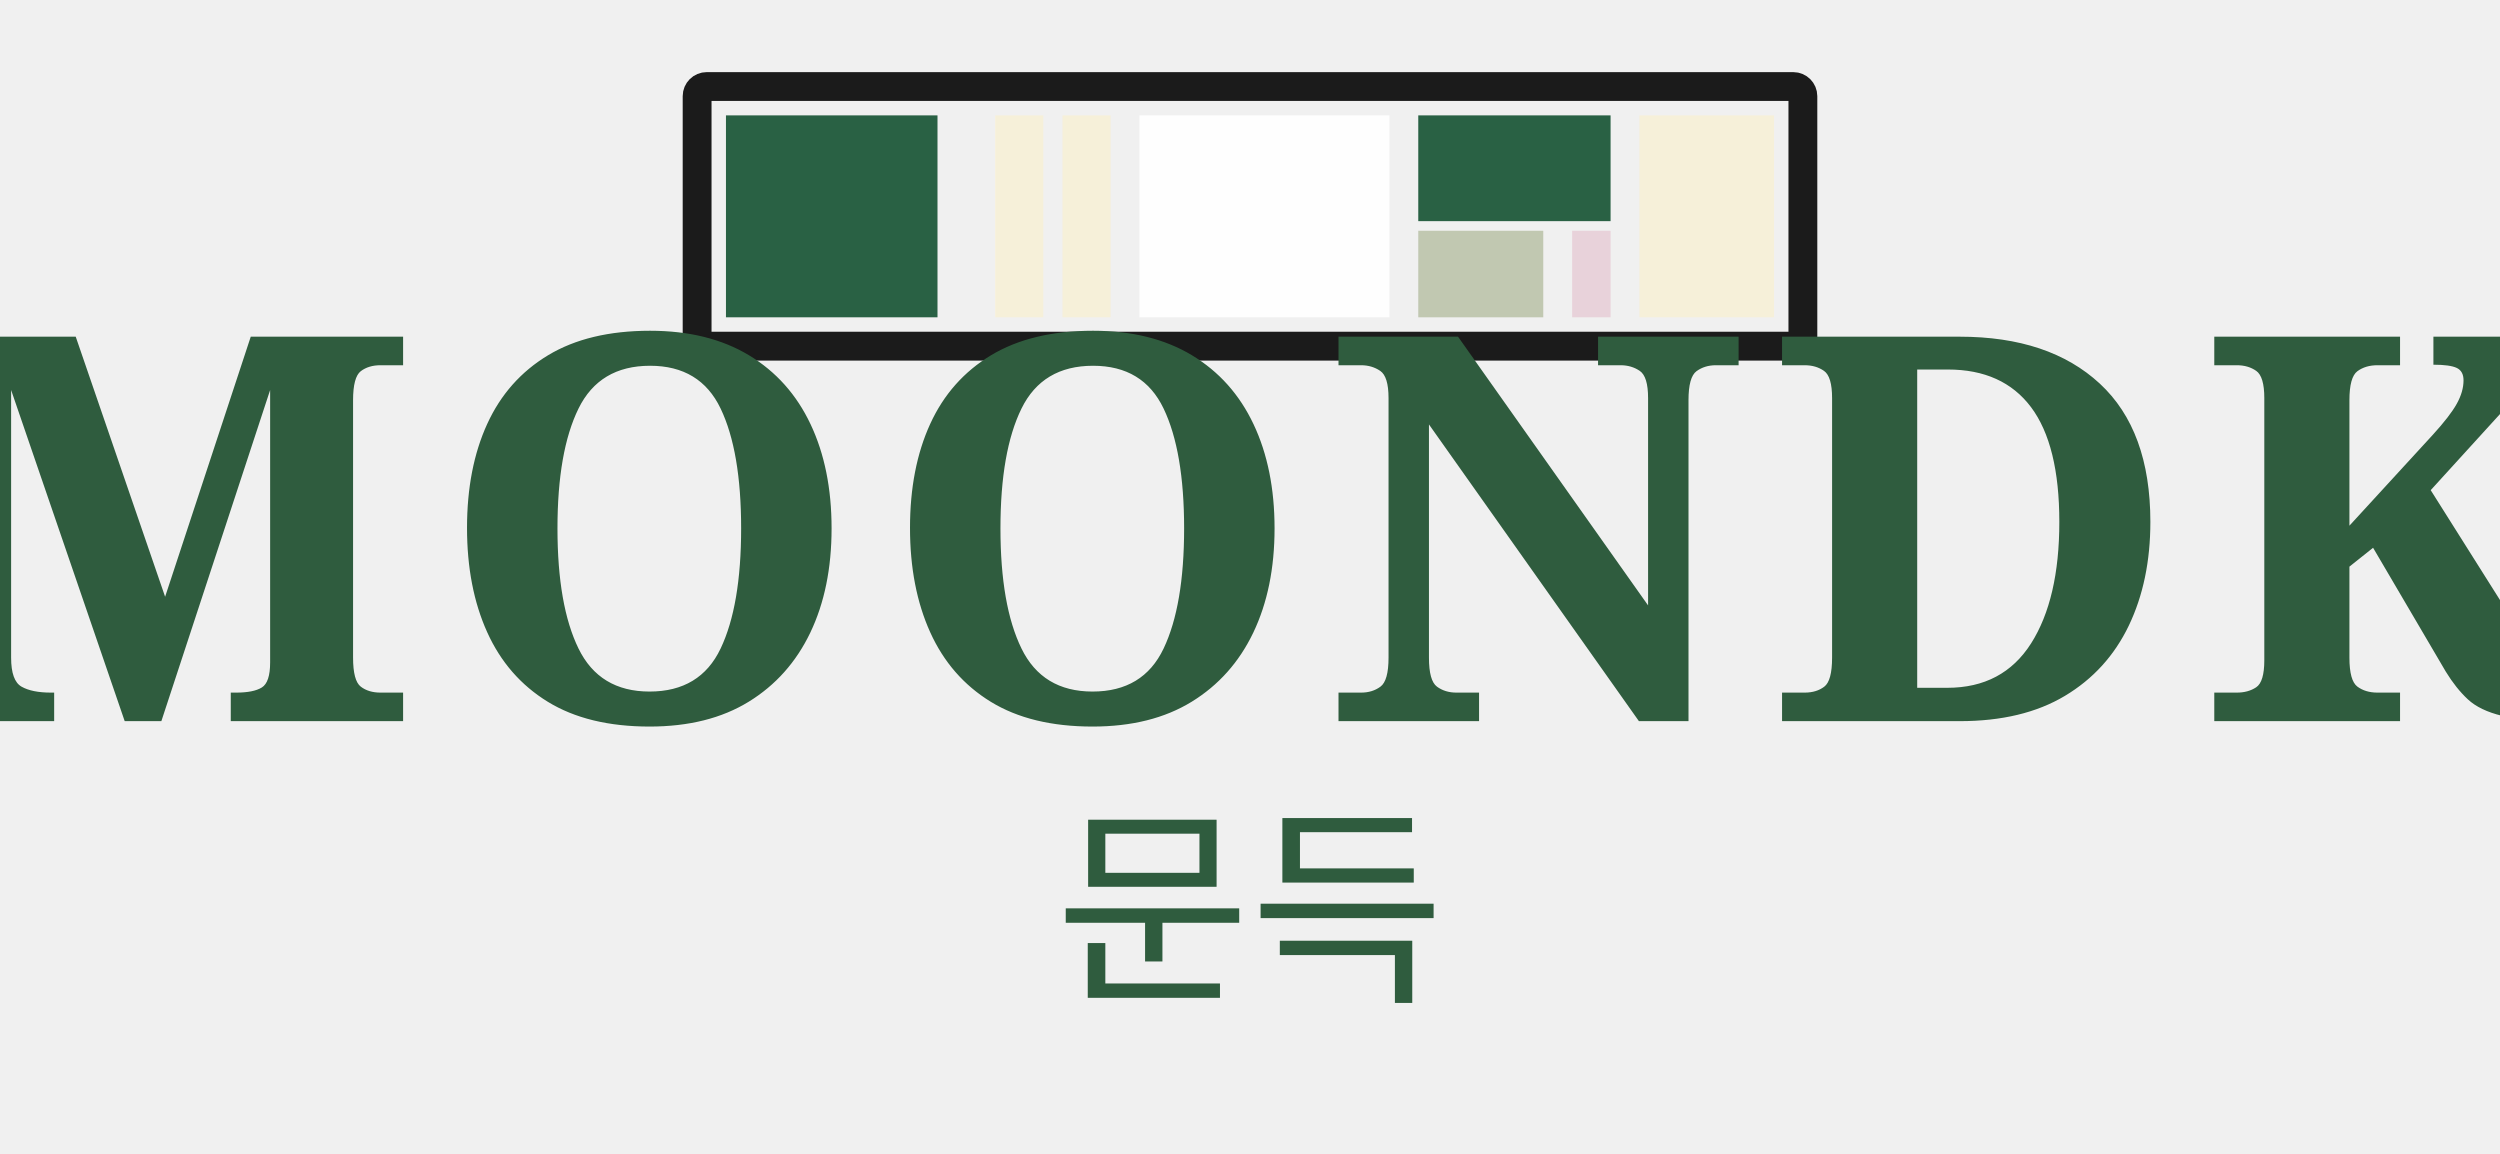
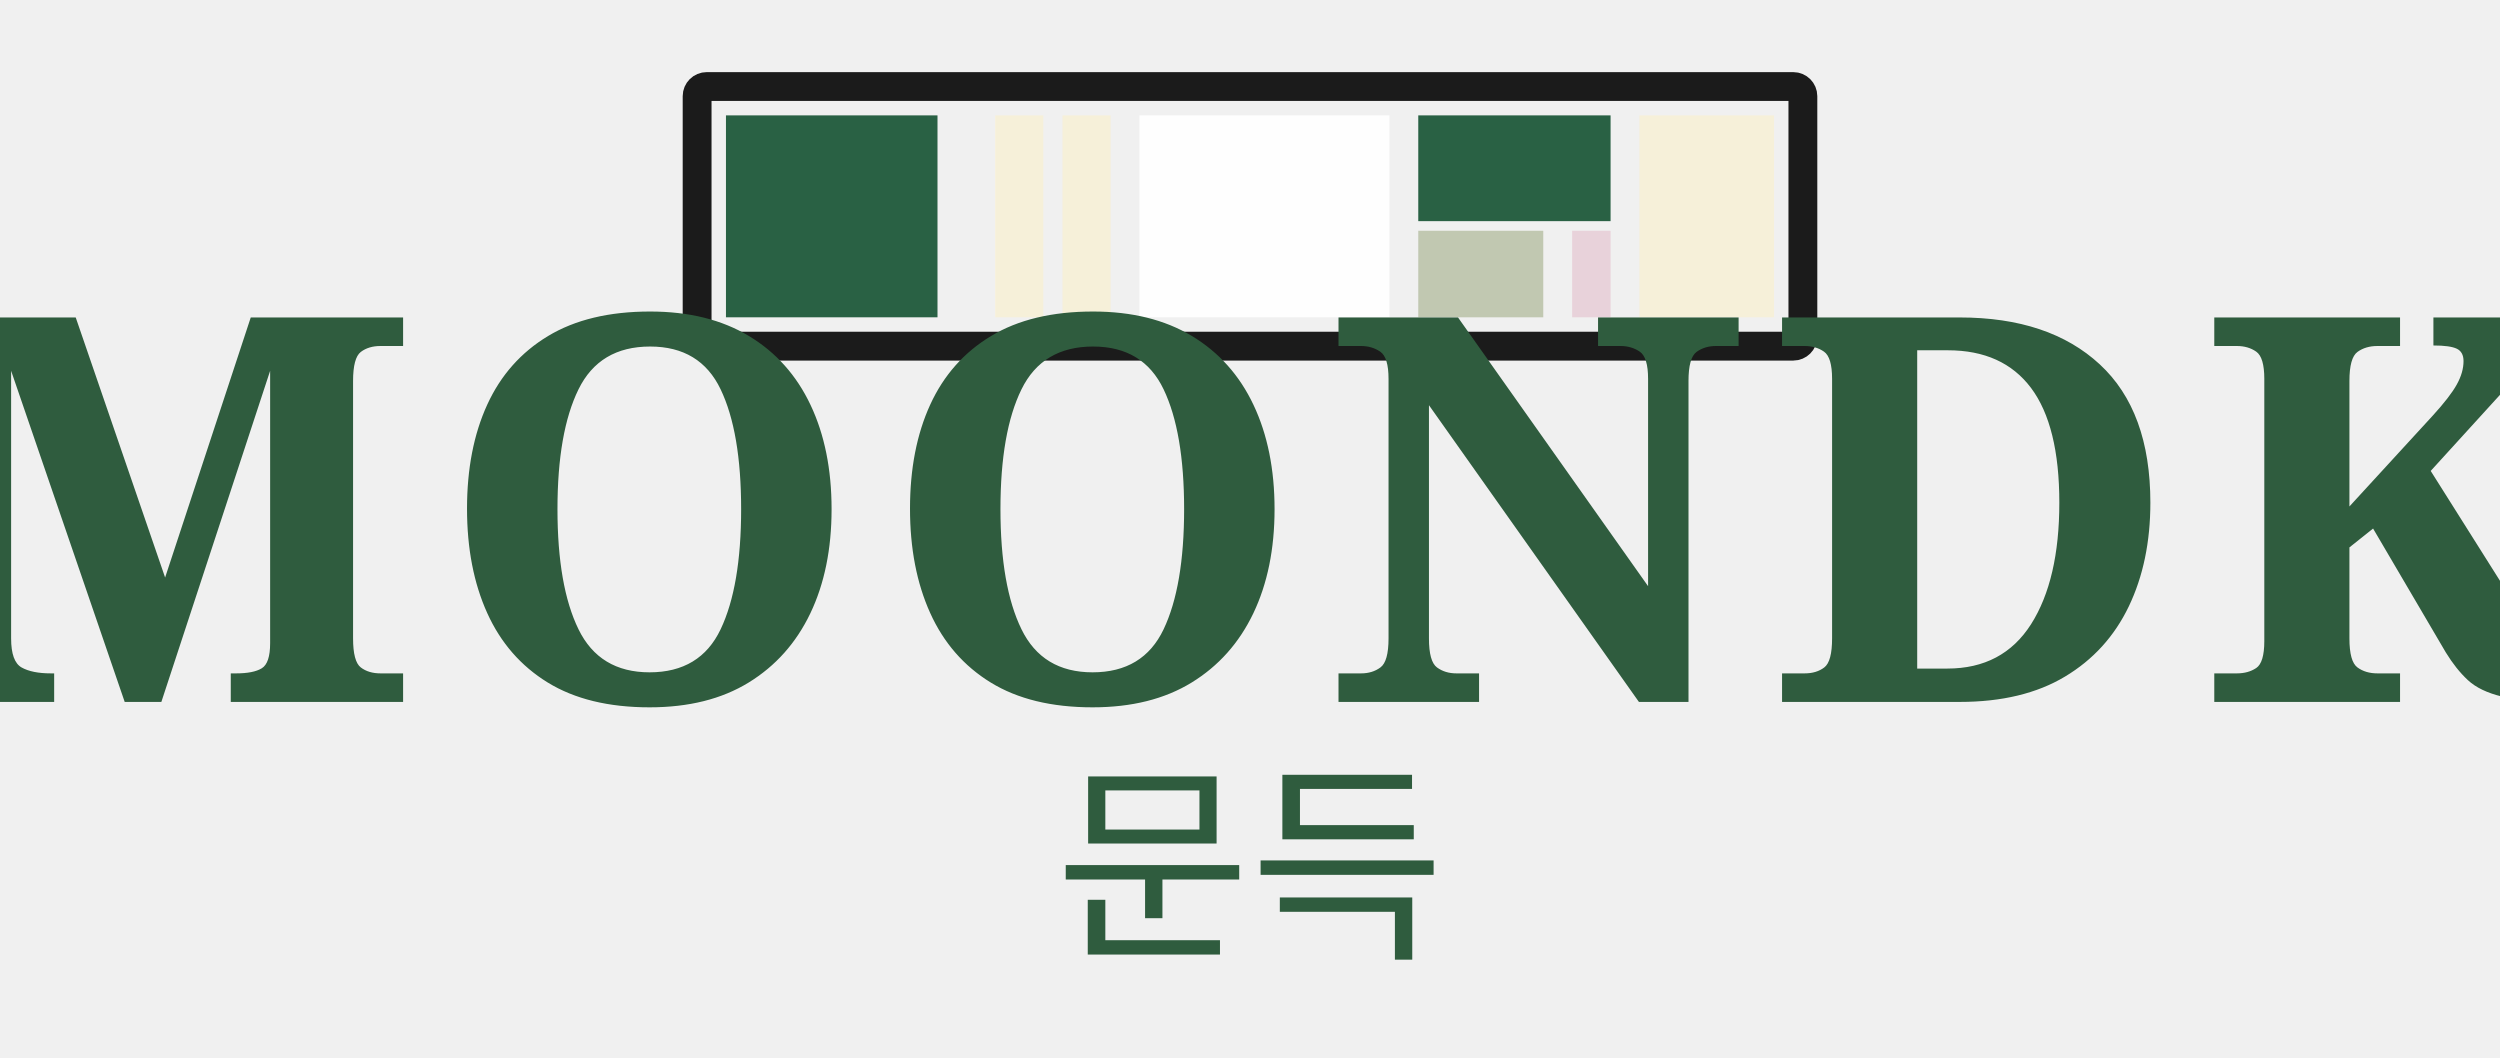
- <svg xmlns="http://www.w3.org/2000/svg" viewBox="0 0 520 240" overflow="visible" role="img" aria-label="MOONDK logo">
+ <svg xmlns="http://www.w3.org/2000/svg" viewBox="0 0 520 220" role="img" aria-label="MOONDK logo" preserveAspectRatio="xMidYMid meet">
  <defs>
    <style>
      .brand { fill: #2F5C3E; }
      .stroke { stroke: #1b1b1b; stroke-width: 6; }
      .soft { opacity: 0.95; }
    </style>
  </defs>
  <g transform="translate(145 18)">
    <rect x="0" y="0" width="230" height="54" rx="2" class="stroke" fill="none" />
    <rect x="6" y="6" width="44" height="42" class="soft" fill="#1F5A3C" />
    <rect x="62" y="6" width="10" height="42" class="soft" fill="#F7F0D8" />
    <rect x="76" y="6" width="10" height="42" class="soft" fill="#F7F0D8" />
    <rect x="92" y="6" width="52" height="42" class="soft" fill="#FFFFFF" />
    <rect x="150" y="6" width="40" height="22" class="soft" fill="#1F5A3C" />
    <rect x="150" y="30" width="26" height="18" class="soft" fill="#BFC6AE" />
    <rect x="182" y="30" width="8" height="18" class="soft" fill="#E8D1D9" />
    <rect x="196" y="6" width="28" height="42" class="soft" fill="#F7F0D8" />
  </g>
-   <text x="260" y="150" text-anchor="middle" class="brand" font-family="Playfair Display, Georgia, serif" font-size="112" font-weight="700" letter-spacing="4">
+   <text x="260" y="146" text-anchor="middle" class="brand" font-family="Playfair Display, Georgia, serif" font-size="112" font-weight="700" letter-spacing="4">
    MOONDK
  </text>
-   <text x="260" y="205" text-anchor="middle" class="brand" font-family="Inter, system-ui, -apple-system, Segoe UI, Roboto, sans-serif" font-size="44" font-weight="500">
+   <text x="260" y="196" text-anchor="middle" class="brand" font-family="Inter, system-ui, -apple-system, Segoe UI, Roboto, sans-serif" font-size="44" font-weight="500">
    문득
  </text>
</svg>
